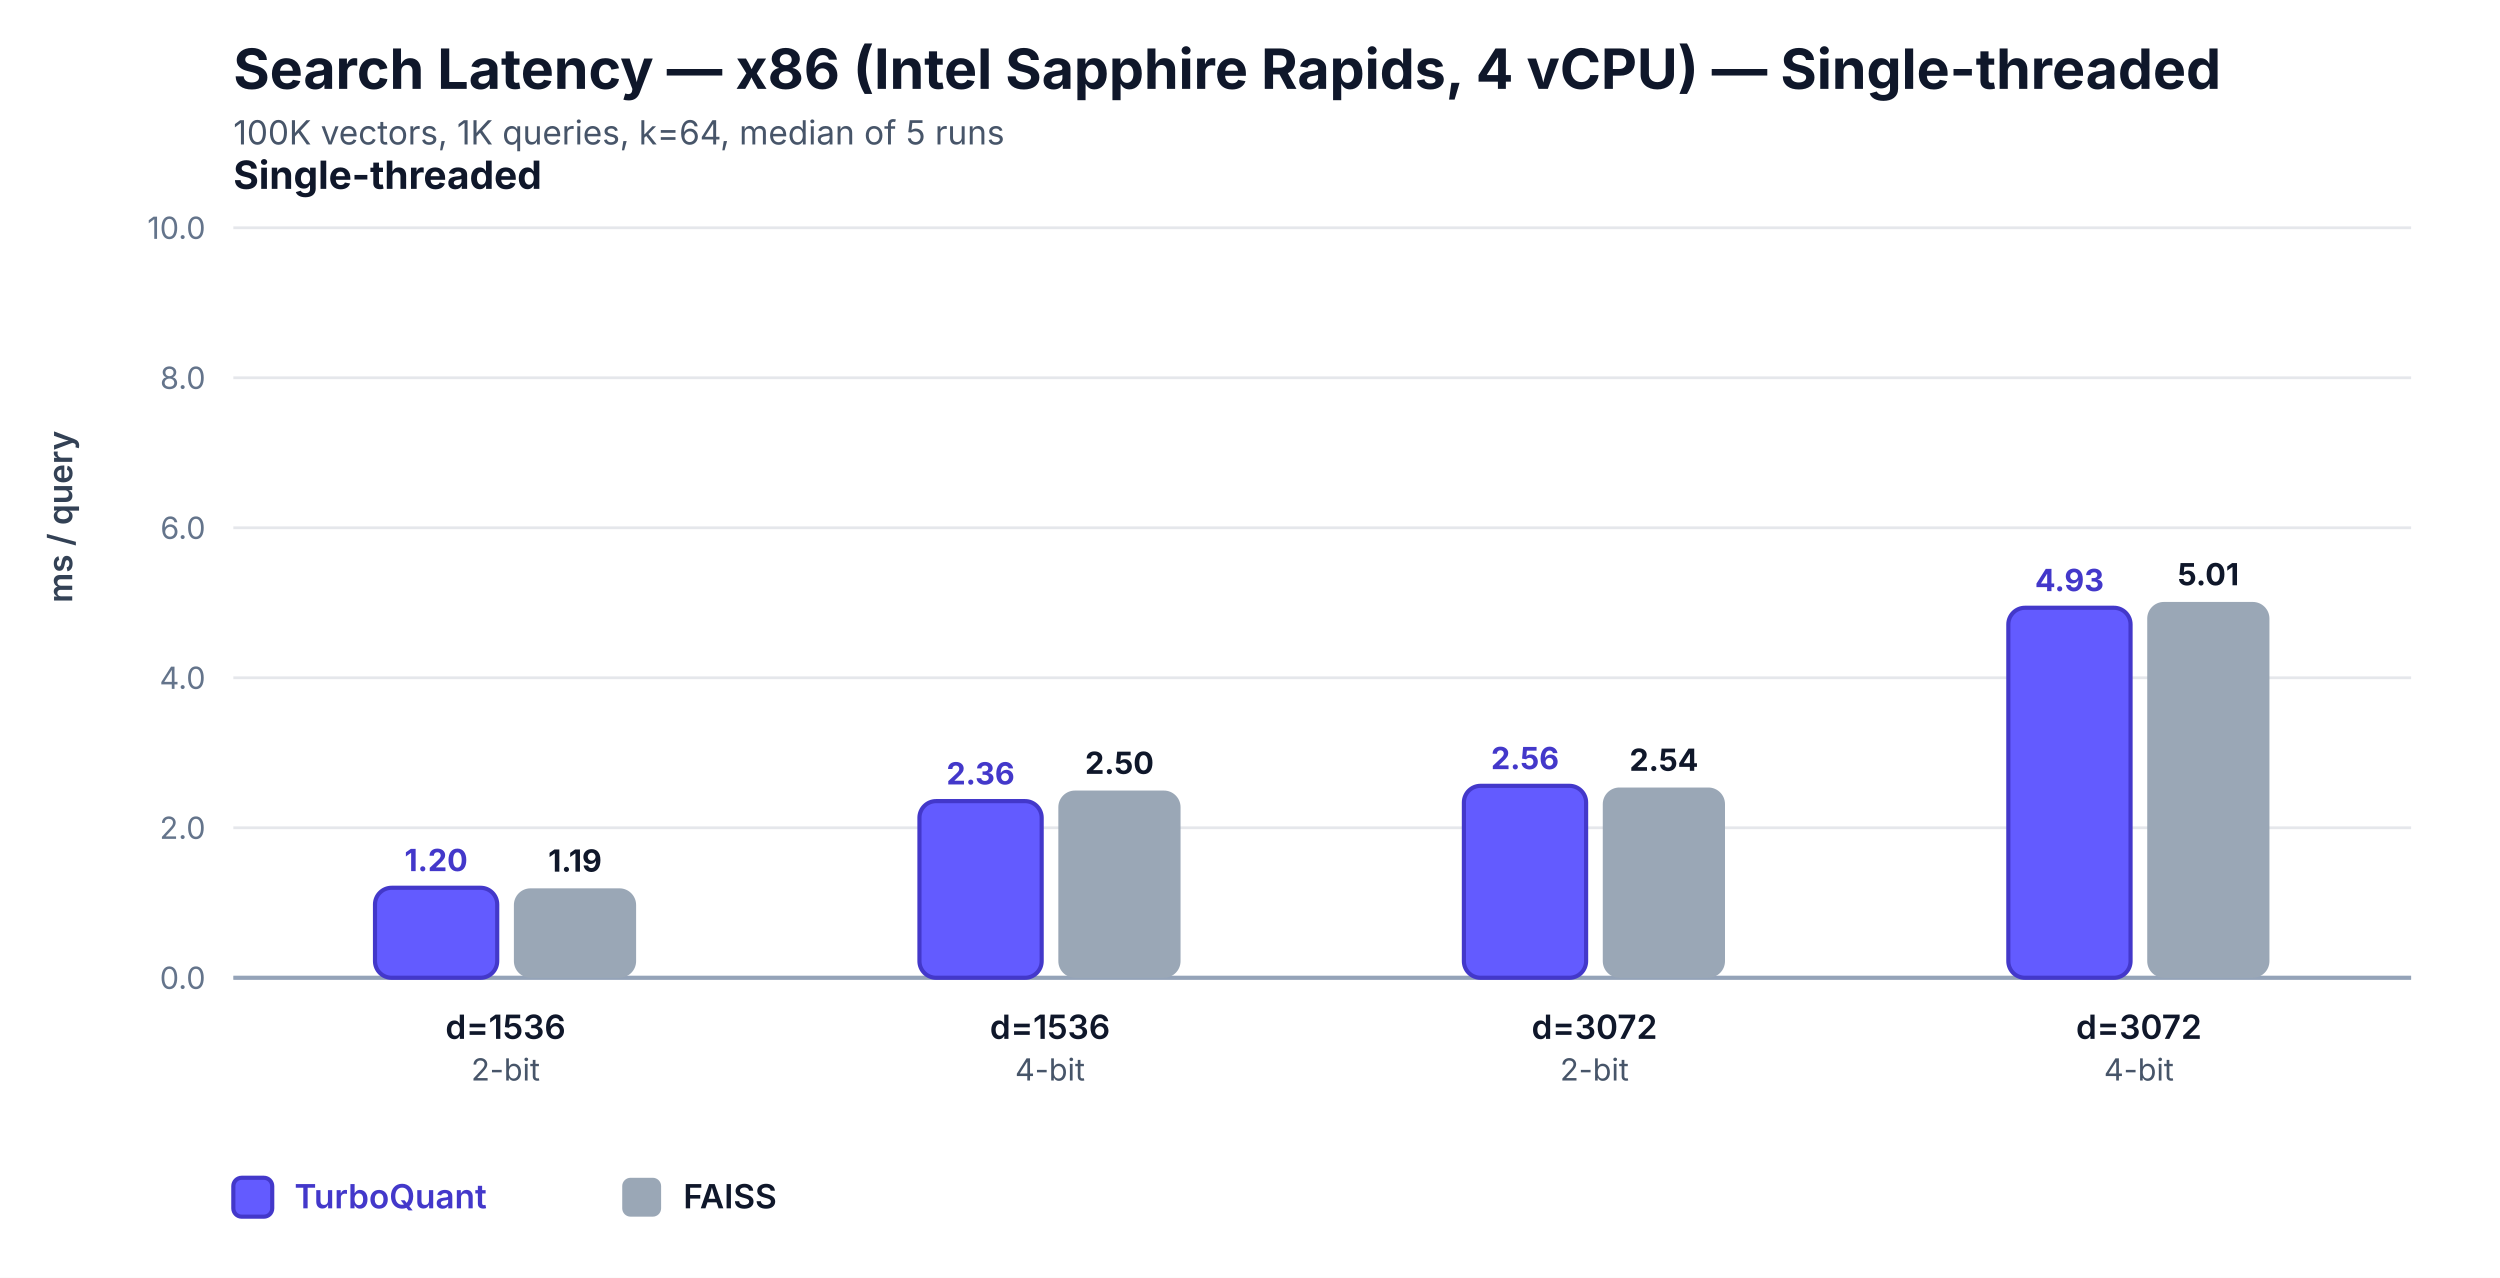
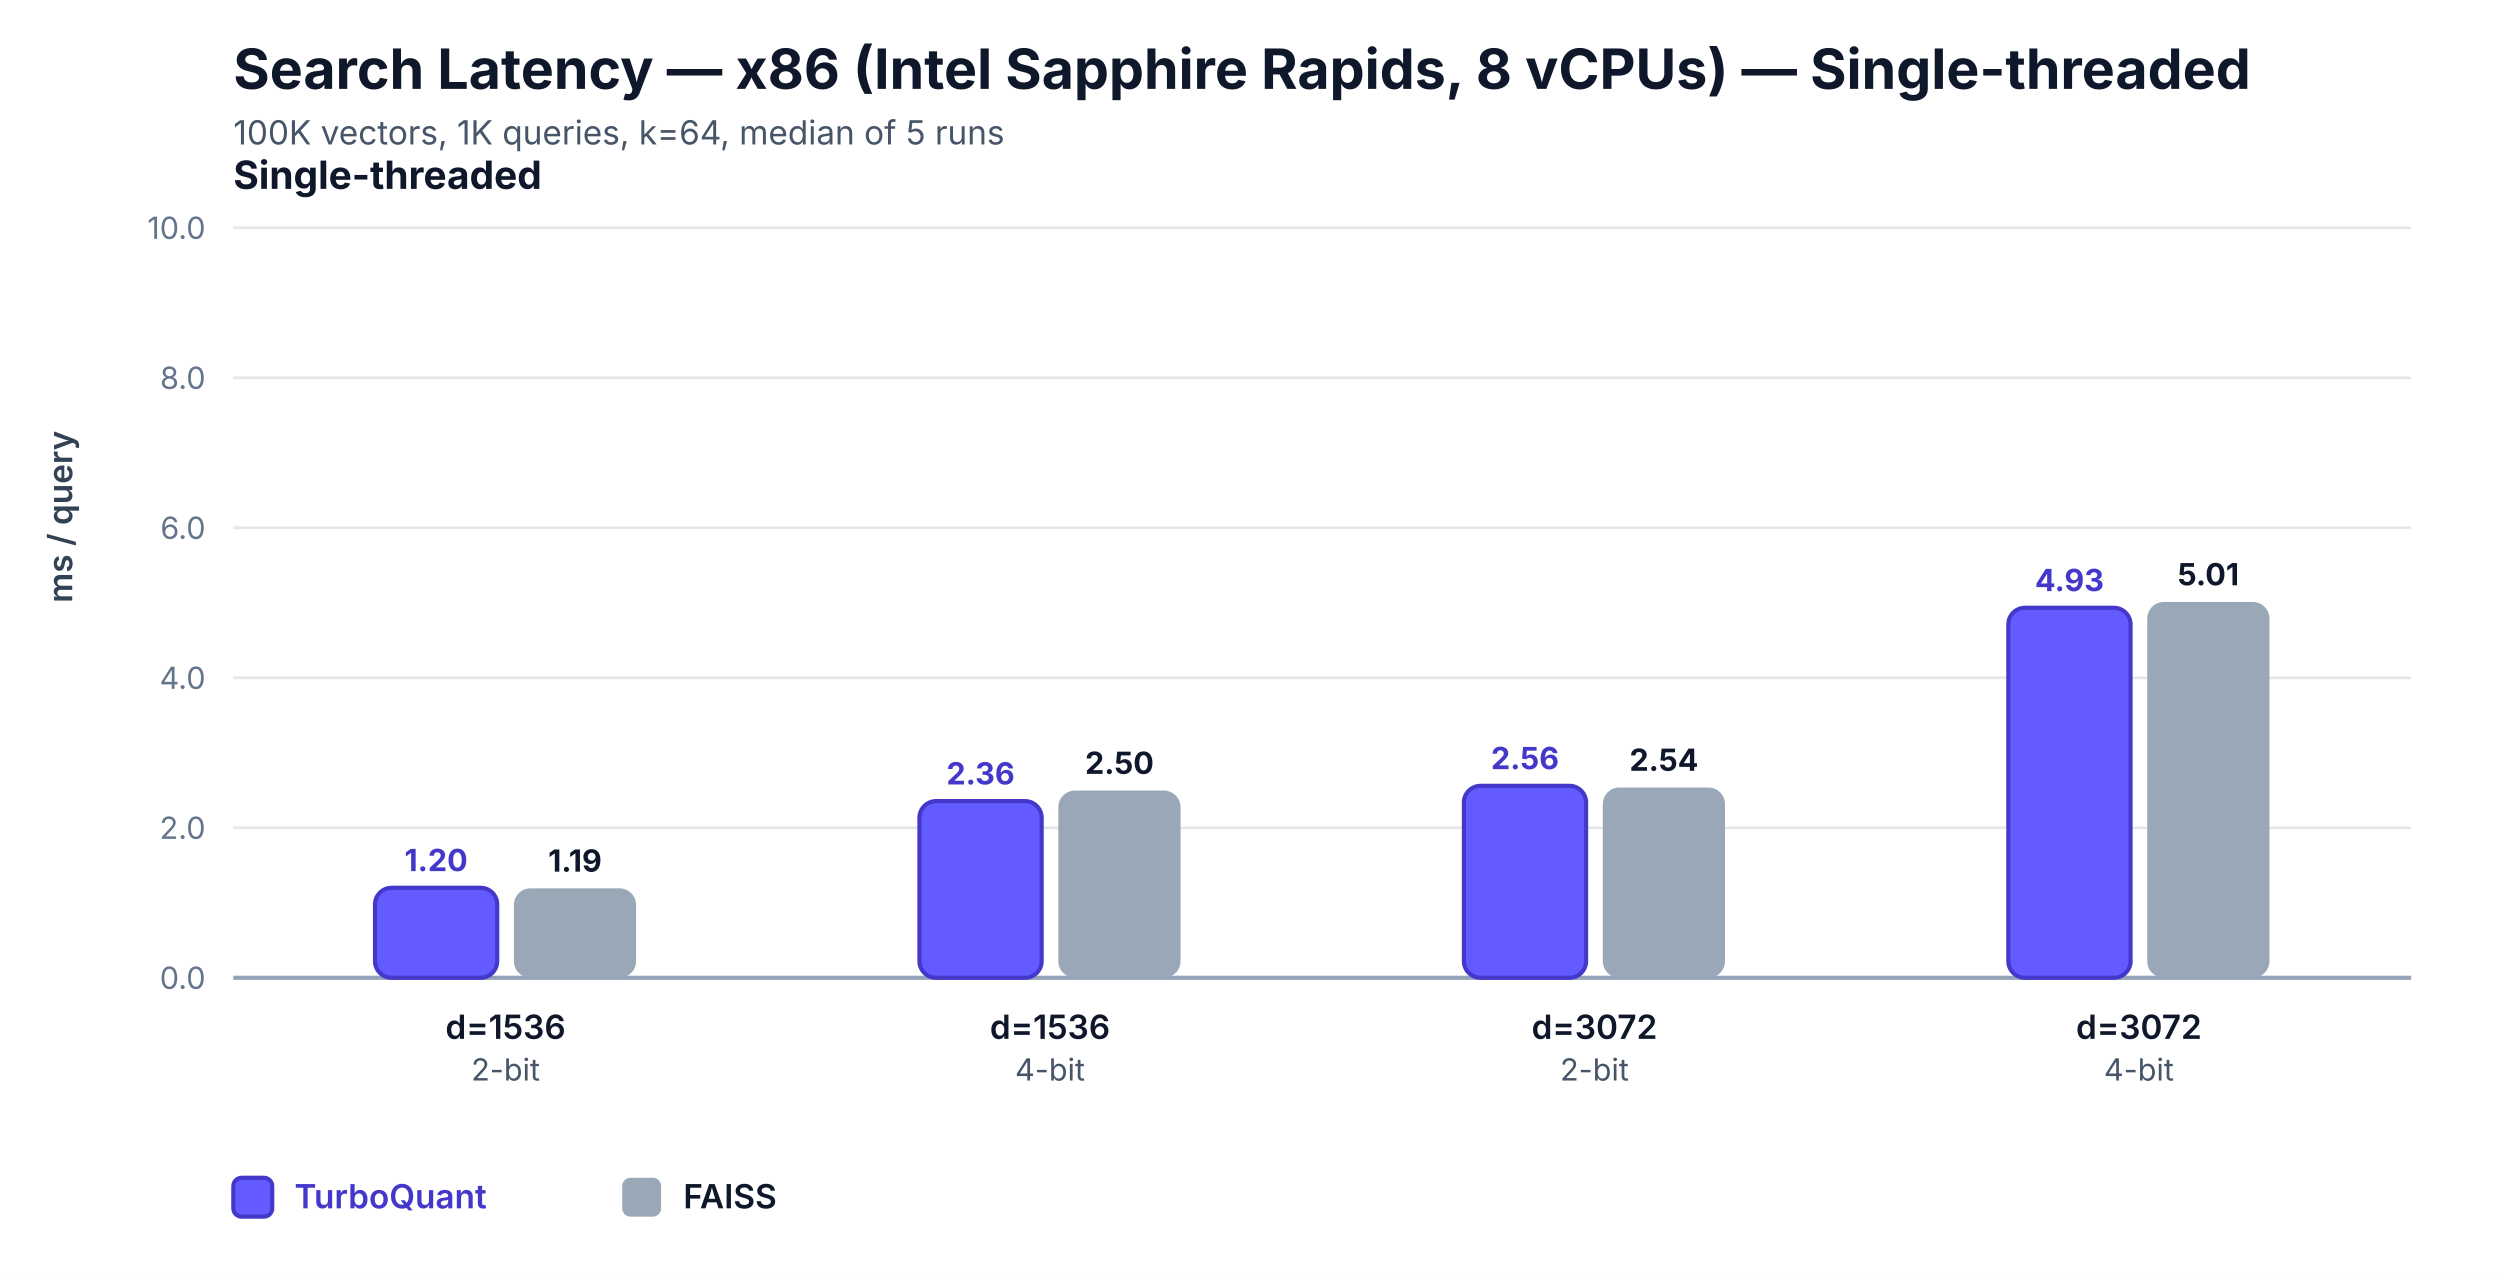
- <svg xmlns="http://www.w3.org/2000/svg" width="900" height="460" viewBox="0 0 900 460" role="img" aria-label="Search Latency — x86 (Intel Sapphire Rapids, 4 vCPU) — Single-threaded">
+ <svg xmlns="http://www.w3.org/2000/svg" width="900" height="460" viewBox="0 0 900 460" role="img" aria-label="Search Latency — x86 (Intel Sapphire Rapids, 8 vCPUs) — Single-threaded">
  <style>
  .title { font: 700 20px -apple-system, BlinkMacSystemFont, "Segoe UI", sans-serif; fill: #0f172a; }
  .subtitle { font: 400 12px -apple-system, BlinkMacSystemFont, "Segoe UI", sans-serif; fill: #475569; }
  .panel { font: 700 14px -apple-system, BlinkMacSystemFont, "Segoe UI", sans-serif; fill: #0f172a; }
  .label { font: 600 12px -apple-system, BlinkMacSystemFont, "Segoe UI", sans-serif; fill: #0f172a; }
  .secondary { font: 400 11px -apple-system, BlinkMacSystemFont, "Segoe UI", sans-serif; fill: #475569; }
  .tick { font: 400 11px -apple-system, BlinkMacSystemFont, "Segoe UI", sans-serif; fill: #64748b; }
  .value { font: 700 11px -apple-system, BlinkMacSystemFont, "Segoe UI", sans-serif; fill: #0f172a; }
  .value-accent { font: 700 11px -apple-system, BlinkMacSystemFont, "Segoe UI", sans-serif; fill: #4338ca; }
  .axis { font: 600 12px -apple-system, BlinkMacSystemFont, "Segoe UI", sans-serif; fill: #334155; }
  .legend { font: 600 12px -apple-system, BlinkMacSystemFont, "Segoe UI", sans-serif; fill: #0f172a; }
</style>
  <rect width="100%" height="100%" fill="#ffffff" />
-   <text x="84" y="32" class="title">Search Latency — x86 (Intel Sapphire Rapids, 4 vCPU) — Single-threaded</text>
+   <text x="84" y="32" class="title">Search Latency — x86 (Intel Sapphire Rapids, 8 vCPUs) — Single-threaded</text>
  <text x="84" y="52" class="subtitle">100K vectors, 1K queries, k=64, median of 5 runs</text>
  <line x1="84" y1="352.0" x2="868" y2="352.0" stroke="#e5e7eb" stroke-width="1" />
  <text x="74" y="356.0" text-anchor="end" class="tick">0.0</text>
  <line x1="84" y1="298.0" x2="868" y2="298.0" stroke="#e5e7eb" stroke-width="1" />
  <text x="74" y="302.0" text-anchor="end" class="tick">2.0</text>
  <line x1="84" y1="244.0" x2="868" y2="244.0" stroke="#e5e7eb" stroke-width="1" />
  <text x="74" y="248.0" text-anchor="end" class="tick">4.0</text>
  <line x1="84" y1="190.0" x2="868" y2="190.0" stroke="#e5e7eb" stroke-width="1" />
  <text x="74" y="194.0" text-anchor="end" class="tick">6.0</text>
  <line x1="84" y1="136.0" x2="868" y2="136.0" stroke="#e5e7eb" stroke-width="1" />
  <text x="74" y="140.0" text-anchor="end" class="tick">8.0</text>
  <line x1="84" y1="82.0" x2="868" y2="82.0" stroke="#e5e7eb" stroke-width="1" />
  <text x="74" y="86.0" text-anchor="end" class="tick">10.0</text>
  <line x1="84" y1="352.0" x2="868" y2="352.0" stroke="#94a3b8" stroke-width="1.5" />
  <text x="84" y="68" class="panel">Single-threaded</text>
  <rect x="135.0" y="319.6" width="44" height="32.4" rx="6" fill="#635bff" stroke="#4338ca" stroke-width="1.5" />
  <rect x="185.0" y="319.8" width="44" height="32.2" rx="6" fill="#9aa7b6" />
  <text x="157.0" y="313.6" text-anchor="middle" class="value-accent">1.20</text>
  <text x="207.0" y="313.8" text-anchor="middle" class="value">1.19</text>
  <text x="182.0" y="374" text-anchor="middle" class="label">d=1536</text>
  <text x="182.0" y="389" text-anchor="middle" class="secondary">2-bit</text>
  <rect x="331.0" y="288.4" width="44" height="63.6" rx="6" fill="#635bff" stroke="#4338ca" stroke-width="1.5" />
  <rect x="381.0" y="284.6" width="44" height="67.4" rx="6" fill="#9aa7b6" />
  <text x="353.0" y="282.4" text-anchor="middle" class="value-accent">2.36</text>
  <text x="403.0" y="278.6" text-anchor="middle" class="value">2.50</text>
  <text x="378.0" y="374" text-anchor="middle" class="label">d=1536</text>
  <text x="378.0" y="389" text-anchor="middle" class="secondary">4-bit</text>
  <rect x="527.0" y="282.9" width="44" height="69.1" rx="6" fill="#635bff" stroke="#4338ca" stroke-width="1.5" />
  <rect x="577.0" y="283.5" width="44" height="68.5" rx="6" fill="#9aa7b6" />
  <text x="549.0" y="276.9" text-anchor="middle" class="value-accent">2.56</text>
  <text x="599.0" y="277.5" text-anchor="middle" class="value">2.54</text>
  <text x="574.0" y="374" text-anchor="middle" class="label">d=3072</text>
  <text x="574.0" y="389" text-anchor="middle" class="secondary">2-bit</text>
  <rect x="723.0" y="218.8" width="44" height="133.2" rx="6" fill="#635bff" stroke="#4338ca" stroke-width="1.5" />
  <rect x="773.0" y="216.7" width="44" height="135.3" rx="6" fill="#9aa7b6" />
  <text x="745.0" y="212.8" text-anchor="middle" class="value-accent">4.93</text>
  <text x="795.0" y="210.7" text-anchor="middle" class="value">5.01</text>
  <text x="770.0" y="374" text-anchor="middle" class="label">d=3072</text>
  <text x="770.0" y="389" text-anchor="middle" class="secondary">4-bit</text>
  <text x="26" y="217.0" transform="rotate(-90, 26, 217.0)" class="axis">ms / query</text>
  <rect x="84" y="424" width="14" height="14" rx="3" fill="#635bff" stroke="#4338ca" stroke-width="1.5" />
  <text x="106" y="435" class="legend" style="fill: #4338ca;">TurboQuant</text>
  <rect x="224" y="424" width="14" height="14" rx="3" fill="#9aa7b6" />
  <text x="246" y="435" class="legend">FAISS</text>
</svg>
